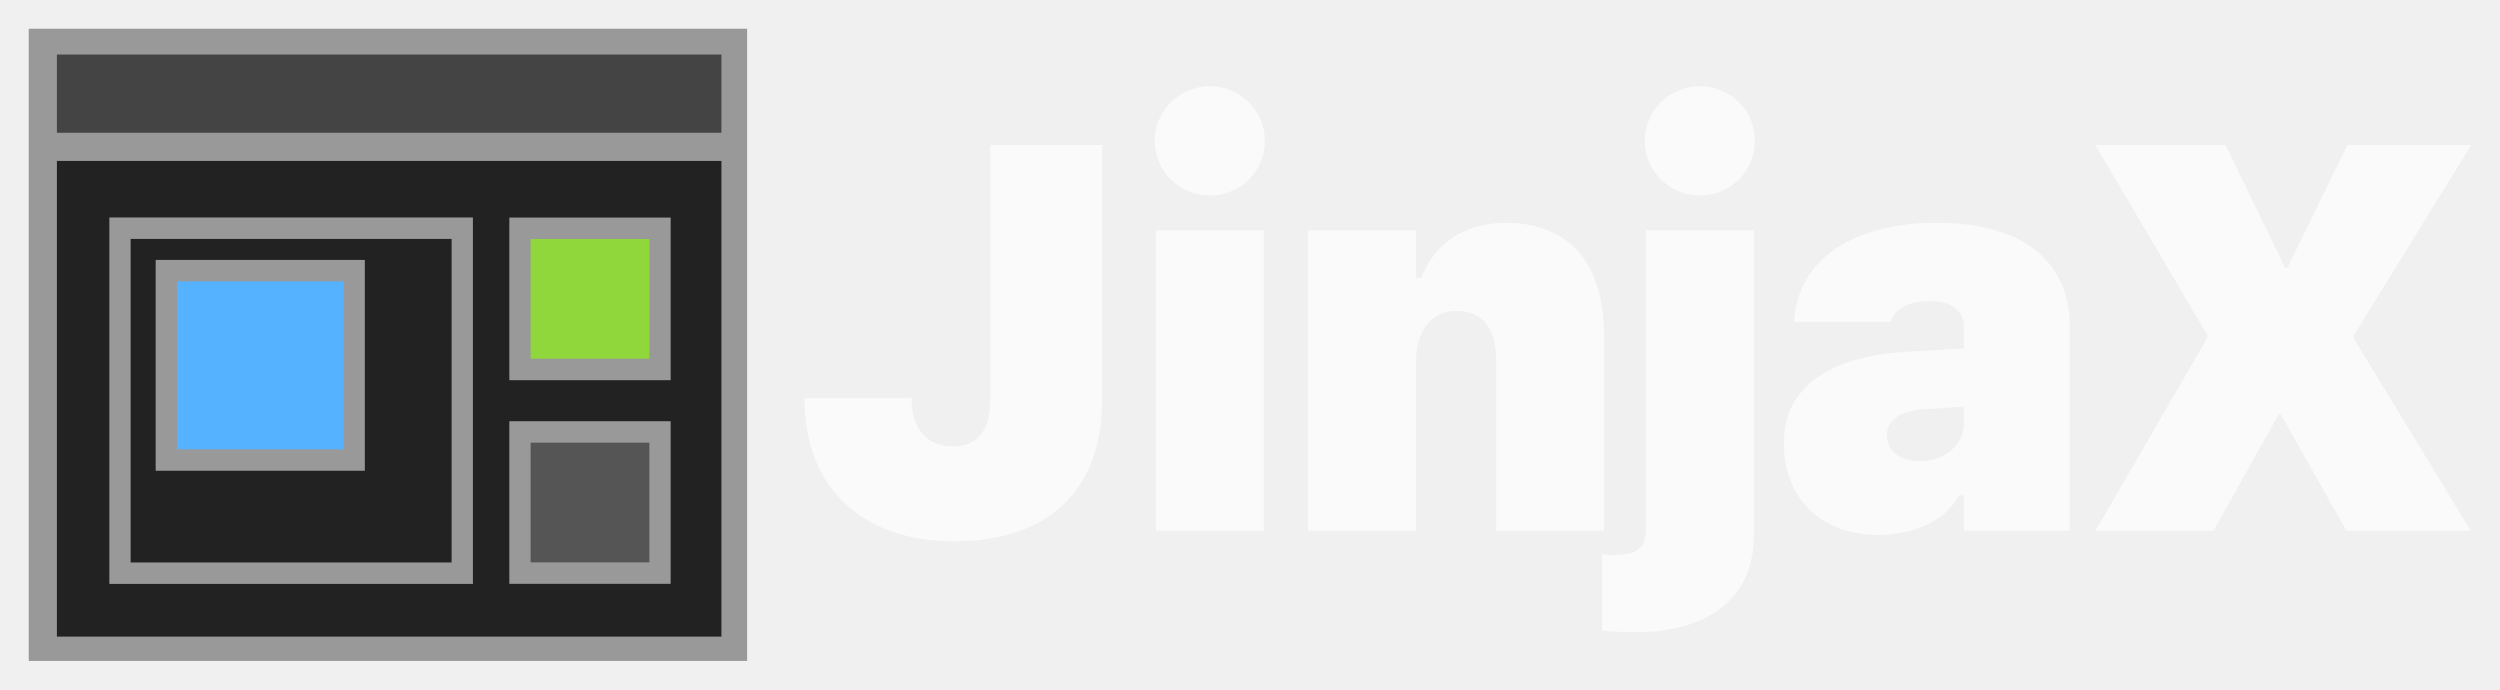
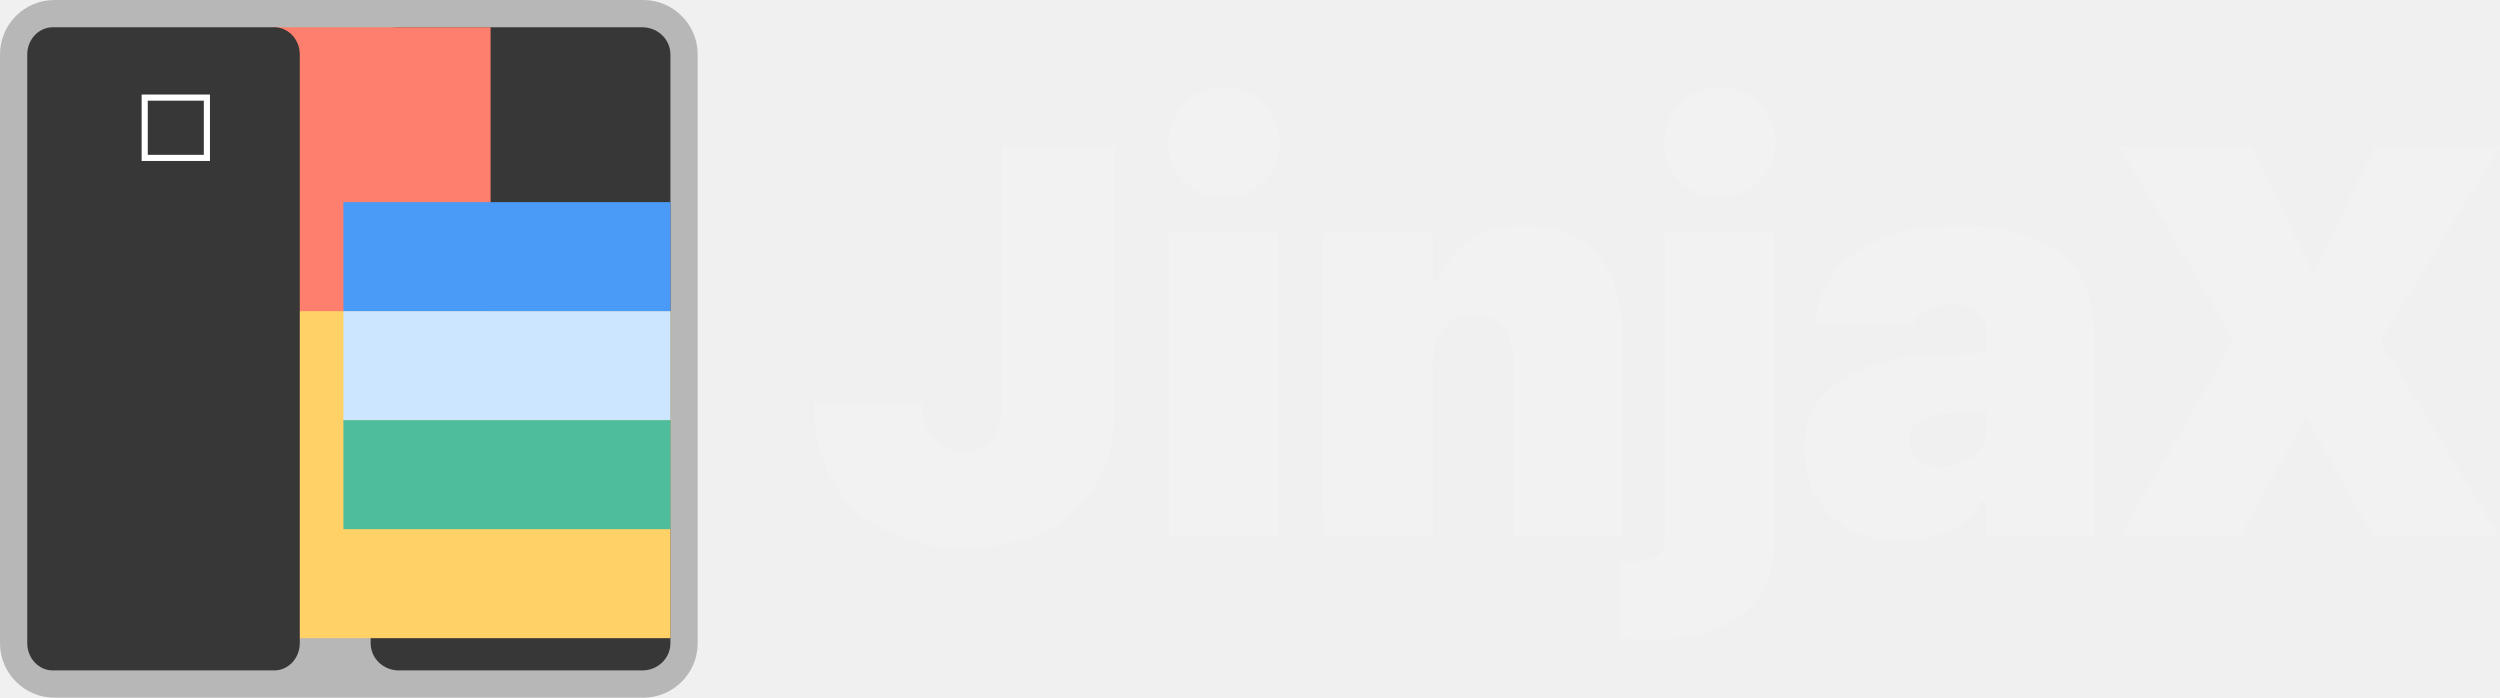
- <svg xmlns="http://www.w3.org/2000/svg" width="87mm" height="24mm" viewBox="0 0 87 24">
-   <g transform="matrix(.46943 0 0 .47617 -461.947 -45.454)">
-     <path d="M1054.78 135.02c6.991 0 10.976-3.75 10.976-10.273v-18.691h-8.281v18.632c0 2.227-.957 3.399-2.813 3.399-1.836 0-3.027-1.27-3.027-3.496v-.04h-7.93v.06c0 6.523 4.316 10.41 11.074 10.41zm18.964-25.273c2.246 0 4.082-1.758 4.082-3.984 0-2.247-1.836-4.004-4.082-4.004-2.226 0-4.082 1.757-4.082 4.004 0 2.226 1.856 3.984 4.082 3.984zm-4.004 24.492h8.008v-21.953h-8.008zm11.29.001h8.007v-12.403c0-2.13 1.074-3.653 2.988-3.653 2.032 0 2.95 1.368 2.95 3.653v12.402h8.007v-14.18c0-5.273-2.5-8.32-7.343-8.32-3.047 0-5.313 1.602-6.211 4.024h-.39v-3.477h-8.009zm29.042-24.493c2.246 0 4.082-1.758 4.082-3.984 0-2.247-1.836-4.004-4.082-4.004-2.226 0-4.082 1.757-4.082 4.004 0 2.226 1.856 3.984 4.082 3.984zm-4.804 31.914c5.566 0 8.808-2.598 8.808-7.05v-22.325h-8.008v21.973c0 1.23-.703 1.757-2.324 1.757-.332 0-.683-.019-.918-.058v5.586c.469.058 1.64.117 2.442.117zm18.027-7.109c2.773 0 5.117-1.153 5.957-2.891h.39v2.578h7.852v-14.941c0-4.805-3.574-7.559-9.844-7.559-6.308 0-10.234 2.754-10.566 6.992l-.02.254h7.148l.04-.097c.37-.918 1.328-1.426 2.91-1.426 1.543 0 2.48.703 2.48 1.836v1.62l-4.336.255c-5.82.351-9.004 2.695-9.004 6.68v.038c0 4.004 2.793 6.66 6.992 6.66zm.645-7.266v-.04c0-1.054.976-1.757 2.656-1.874l3.047-.195v1.27c0 1.523-1.426 2.714-3.223 2.714-1.523 0-2.48-.742-2.48-1.875zm15.468 6.954h8.75l4.824-8.497h.157l4.863 8.496h9.219l-8.692-14.082v-.156l8.73-13.945h-9.179l-4.453 8.984h-.156l-4.434-8.984h-9.648l8.32 13.906v.156z" aria-label="JinjaX" style="font-weight:900;font-family:&quot;SF Pro Text&quot;;fill:#fafafa;fill-opacity:1;stroke:none;stroke-width:1.447;stroke-miterlimit:4;stroke-dasharray:none;stroke-dashoffset:0;stroke-opacity:1" />
-   </g>
-   <g style="stroke:#999;stroke-width:4">
-     <path fill="#222" stroke="none" d="M1.74 1.616h23.704v20.906H1.741Z" />
-     <path fill="#444" stroke="none" d="M1.74 1.616h23.704v2.986H1.741Z" />
-     <path fill="#999" stroke="none" d="M1 23c.003-7.61 0-15.455 0-22h25v22m-.894-.846V5.601H1.98v16.553m23.126-18.9V1.897H1.98v2.718h23.126z" />
-     <path fill="#90d73b" d="M92.311 45.905h26.316v26.316H92.311Z" transform="matrix(.18519 0 0 .18666 1 -.624)" />
-     <path fill="#222" d="M17.147 45.887h64.319v64.319H17.147Z" transform="matrix(.18519 0 0 .18666 1 -.624)" />
-     <path fill="#55b2ff" d="M25.854 53.803h35.304v35.304H25.854Z" transform="matrix(.18519 0 0 .18666 1 -.624)" />
-     <path fill="#555" d="M92.311 83.873h26.316v26.316H92.311Z" transform="matrix(.18519 0 0 .18666 1 -.624)" />
+ <svg xmlns="http://www.w3.org/2000/svg" width="85.999mm" height="24mm" viewBox="0 0 85.999 24" version="1.1" id="svg8">
+   <defs id="defs8" />
+   <path d="m 33.198,18.838 c 3.282,0 5.152,-1.786 5.152,-4.892 V 5.047 h -3.887 v 8.872 c 0,1.06 -0.449,1.619 -1.321,1.619 -0.862,0 -1.421,-0.605 -1.421,-1.665 v -0.019 h -3.723 v 0.029 c 0,3.106 2.026,4.957 5.198,4.957 z M 42.101,6.804 c 1.054,0 1.916,-0.837 1.916,-1.897 0,-1.07 -0.862,-1.907 -1.916,-1.907 -1.045,0 -1.916,0.837 -1.916,1.907 0,1.06 0.871,1.897 1.916,1.897 z m -1.88,11.662 h 3.759 V 8.013 h -3.759 z m 5.3,4.76e-4 h 3.759 v -5.906 c 0,-1.014 0.504,-1.739 1.403,-1.739 0.954,0 1.385,0.651 1.385,1.739 v 5.905 h 3.759 v -6.752 c 0,-2.511 -1.174,-3.962 -3.447,-3.962 -1.43,0 -2.494,0.763 -2.916,1.916 H 49.28 V 8.013 H 45.52 Z M 59.154,6.804 c 1.054,0 1.916,-0.837 1.916,-1.897 0,-1.07 -0.862,-1.907 -1.916,-1.907 -1.045,0 -1.916,0.837 -1.916,1.907 0,1.06 0.871,1.897 1.916,1.897 z m -2.255,15.196 c 2.613,0 4.135,-1.237 4.135,-3.357 V 8.013 H 57.275 V 18.476 c 0,0.586 -0.33,0.837 -1.091,0.837 -0.156,0 -0.321,-0.009 -0.431,-0.028 v 2.66 c 0.22,0.028 0.77,0.056 1.146,0.056 z m 8.462,-3.385 c 1.302,0 2.402,-0.549 2.796,-1.377 h 0.183 v 1.228 h 3.686 v -7.114 c 0,-2.288 -1.678,-3.599 -4.621,-3.599 -2.961,0 -4.804,1.311 -4.96,3.329 l -0.009,0.121 h 3.355 l 0.019,-0.046 c 0.174,-0.437 0.623,-0.679 1.366,-0.679 0.724,0 1.164,0.335 1.164,0.874 v 0.771 l -2.035,0.121 c -2.732,0.167 -4.227,1.283 -4.227,3.181 v 0.018 c 0,1.907 1.311,3.171 3.282,3.171 z m 0.303,-3.46 v -0.019 c 0,-0.502 0.458,-0.837 1.247,-0.892 l 1.43,-0.093 v 0.605 c 0,0.725 -0.669,1.292 -1.513,1.292 -0.715,0 -1.164,-0.353 -1.164,-0.893 z m 7.261,3.311 h 4.108 l 2.265,-4.046 h 0.074 l 2.283,4.046 h 4.328 l -4.08,-6.705 v -0.074 l 4.098,-6.64 h -4.309 l -2.09,4.278 h -0.073 L 77.445,5.047 h -4.529 l 3.906,6.622 v 0.074 z" aria-label="JinjaX" style="font-weight:900;font-family:'SF Pro Text';fill:#f2f2f2;fill-opacity:1;stroke:none;stroke-width:0.684;stroke-miterlimit:4;stroke-dasharray:none;stroke-dashoffset:0;stroke-opacity:1" id="path1" />
+   <g id="g2-5" transform="scale(0.09375)">
+     <rect width="256" height="256" fill="#a9a9a9" opacity="0.8" x="0" y="0" id="rect1-6" ry="20" style="stroke-width:0.721" rx="20" />
+     <rect x="136" y="10" width="110" height="236" rx="10.329" ry="10" fill="#ffffff" id="rect12-2" style="fill:#373737;fill-opacity:1;stroke-width:0.761" />
+     <rect x="100" y="10" width="80" height="110" fill="#ff7f6e" rx="0" ry="0" id="rect11-9" style="stroke-width:0.742" />
+     <rect x="36" y="114.166" width="210" height="120" fill="#ffd166" rx="0" ry="0" id="rect13-1" style="stroke-width:1.528" />
+     <rect x="126" y="114.166" width="120" height="40" fill="#cce6ff" rx="0" ry="0" id="rect16-2" style="stroke-width:0.8" />
+     <rect x="126" y="154.166" width="120" height="40" fill="#4dbd9c" rx="0" ry="0" id="rect17-7" style="stroke-width:0.73" />
+     <rect x="126" y="74.166" width="120" height="40" fill="#4a9af8" rx="0" ry="0" id="rect15-0" style="stroke-width:0.8" />
+     <rect x="10" y="10" width="100" height="236" rx="9.39" ry="10" fill="#ffffff" id="rect12-6" style="fill:#373737;fill-opacity:1;stroke-width:0.726" />
+     <rect x="53.094" y="35.812" width="22.821" height="22.125" fill="none" stroke="#000000" stroke-width="2.247" id="rect3-9" style="fill:#373737;fill-opacity:1;stroke:#ffffff;stroke-opacity:1" />
  </g>
</svg>
